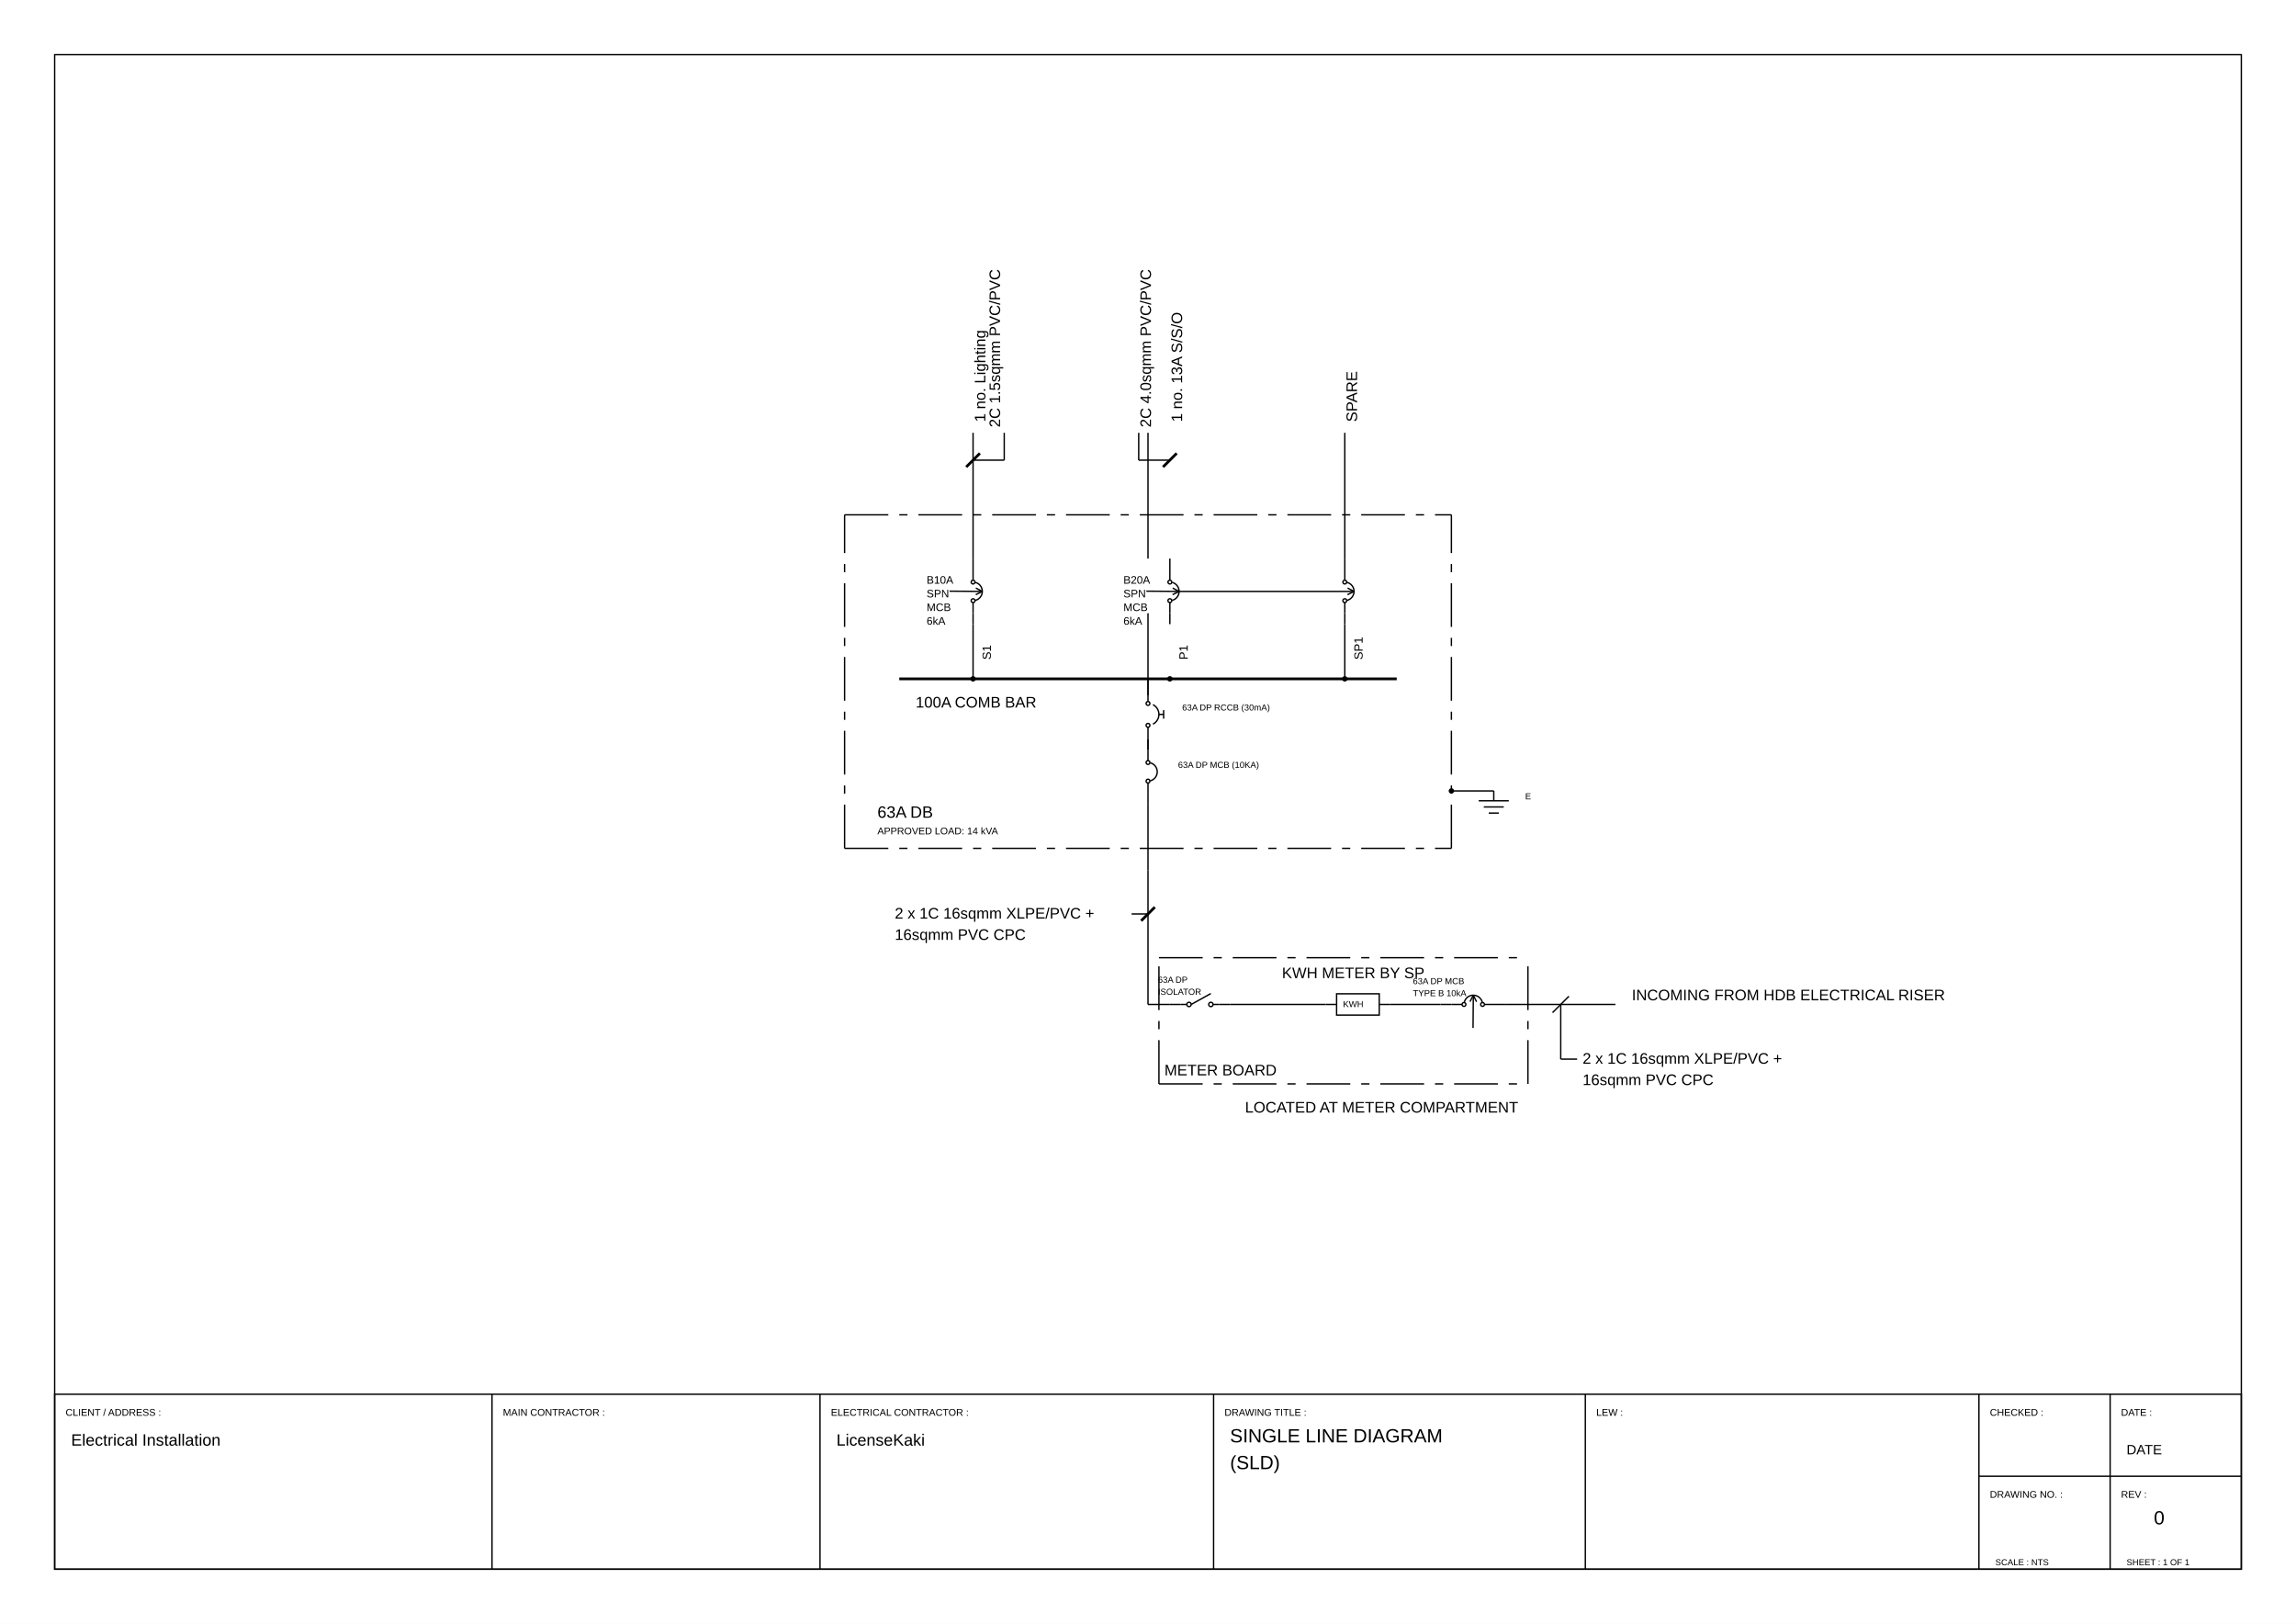
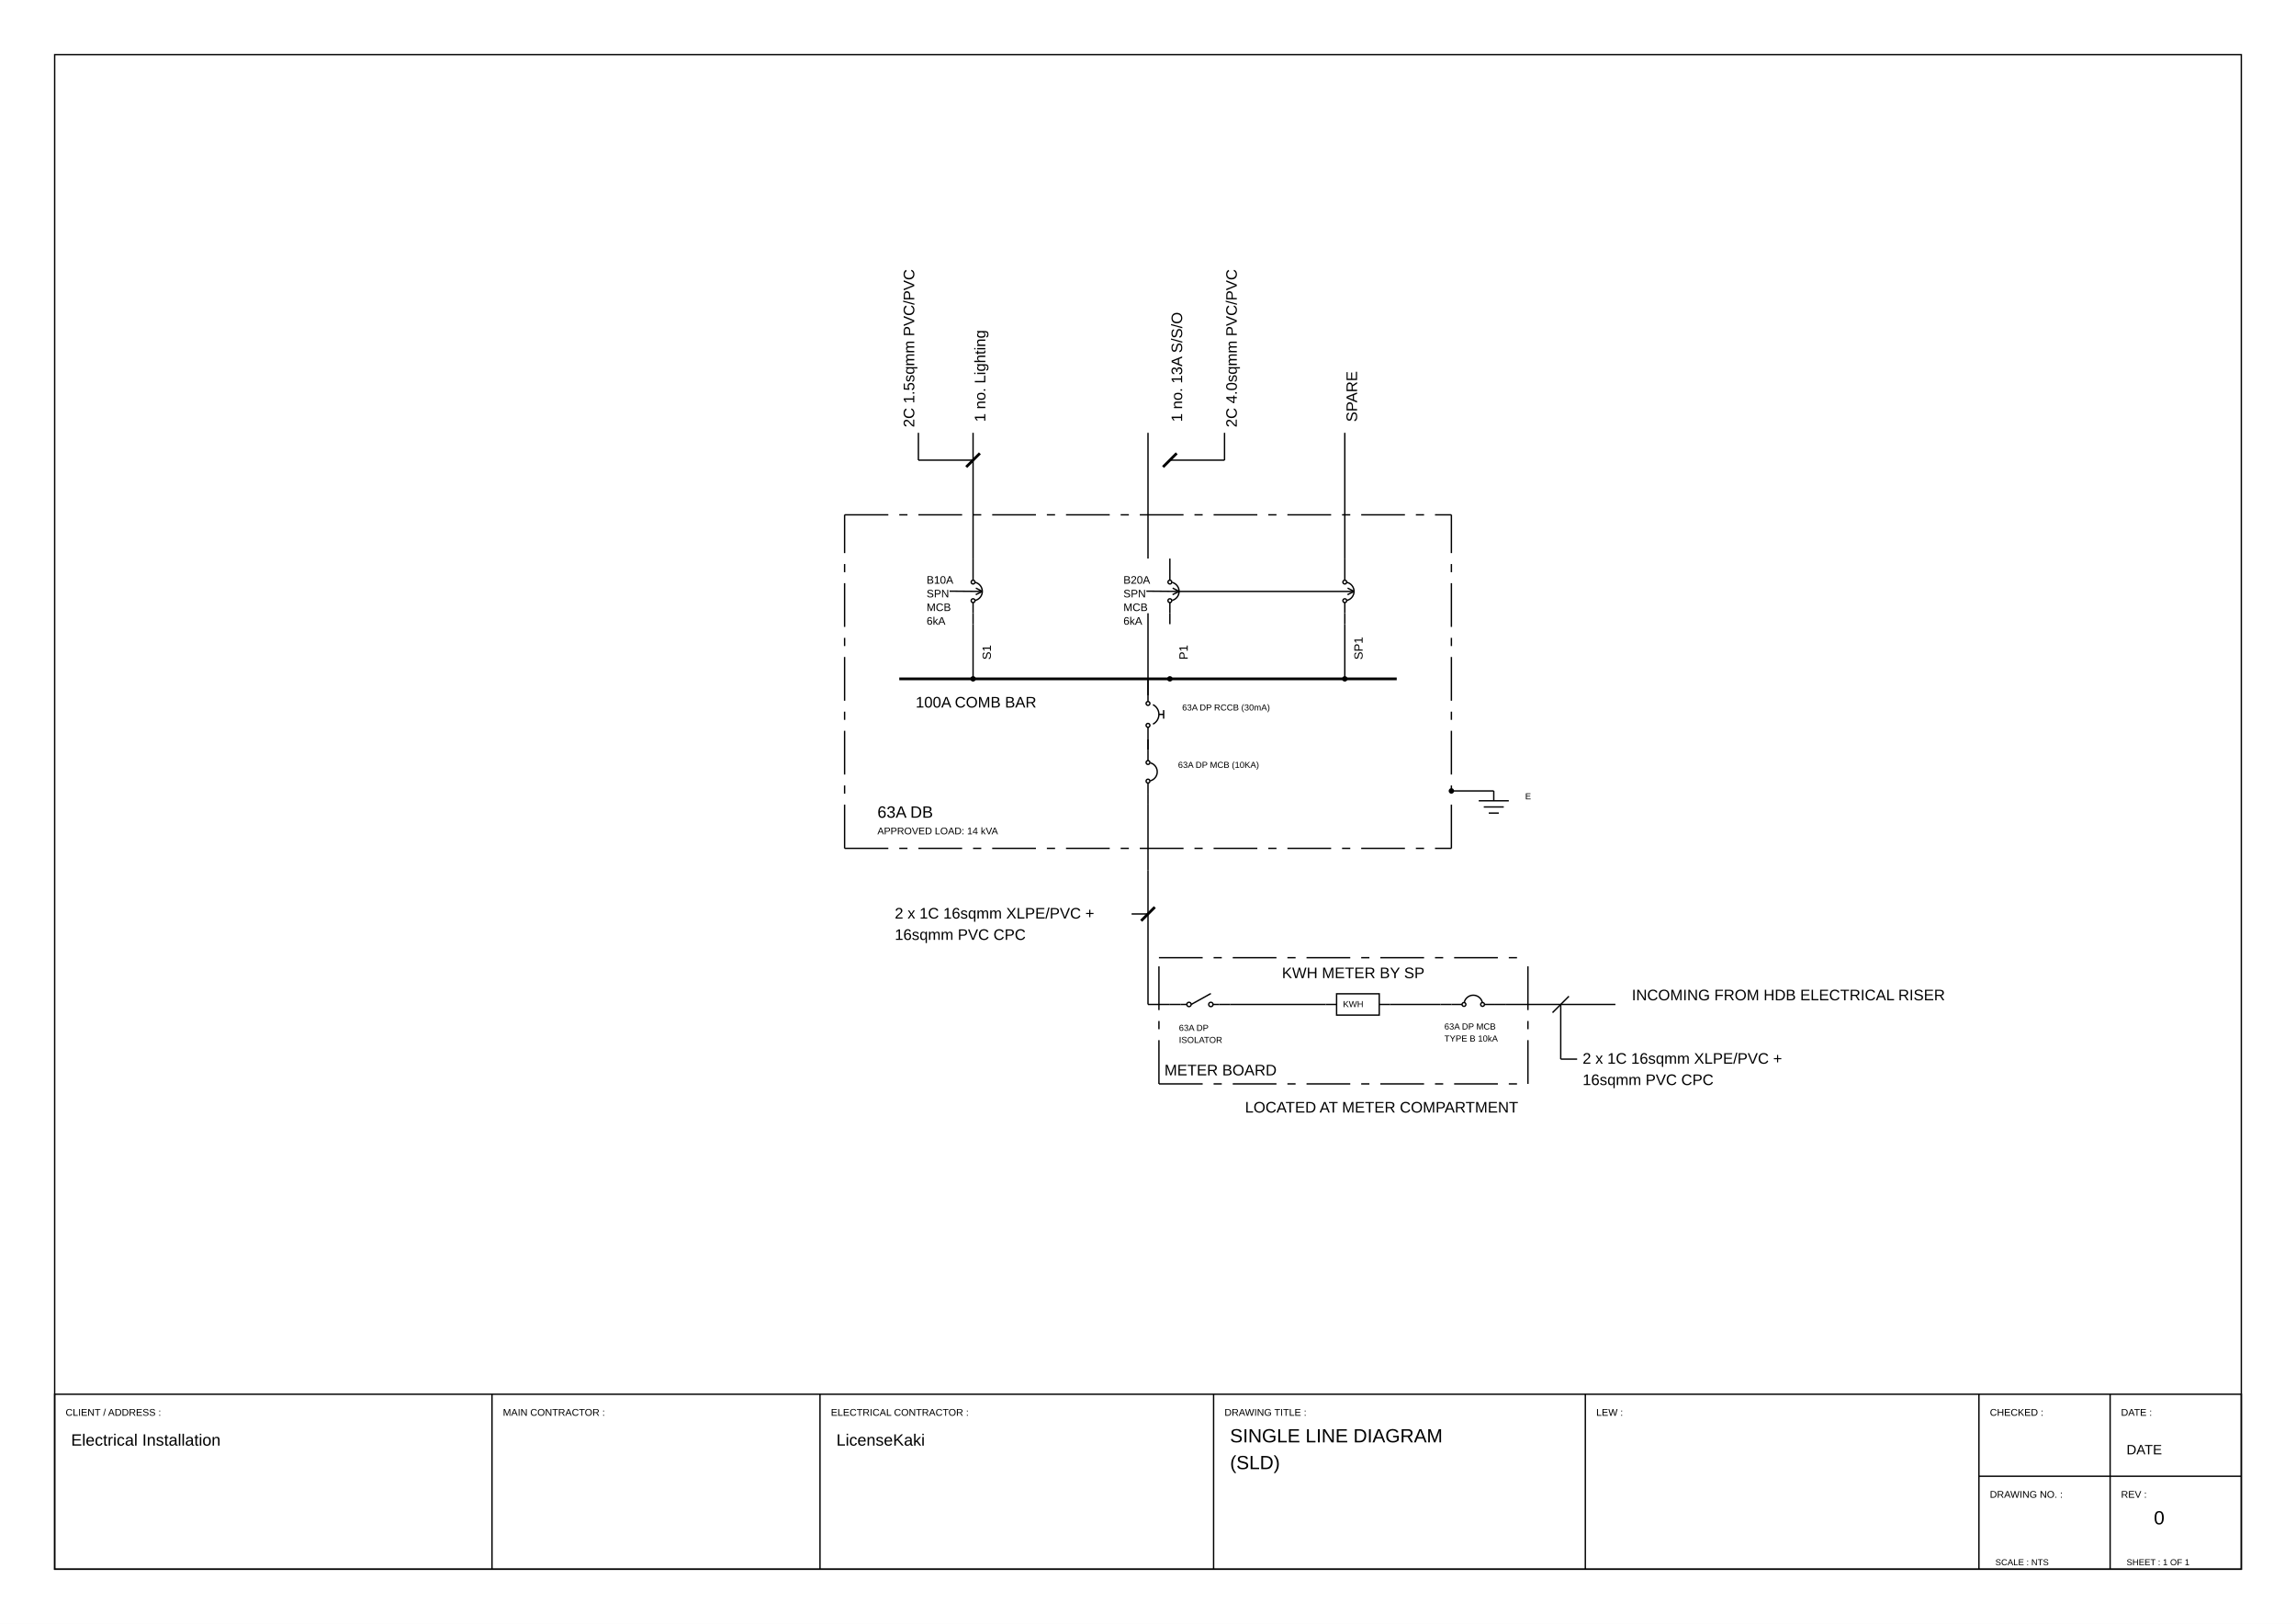
<svg xmlns="http://www.w3.org/2000/svg" viewBox="0 0 420.0 297.0" width="420.0mm" height="297.0mm">
  <rect width="420.0" height="297.0" fill="white" />
  <polygon points="10.00,287.00 410.00,287.00 410.00,10.00 10.00,10.00" stroke="#000000" stroke-width="0.25" fill="none" />
  <polygon points="10.00,287.00 410.00,287.00 410.00,255.00 10.00,255.00" stroke="#000000" stroke-width="0.25" fill="none" />
  <line x1="90.00" y1="255.00" x2="90.00" y2="287.00" stroke="#000000" stroke-width="0.25" fill="none" />
  <line x1="150.00" y1="255.00" x2="150.00" y2="287.00" stroke="#000000" stroke-width="0.25" fill="none" />
  <line x1="222.00" y1="255.00" x2="222.00" y2="287.00" stroke="#000000" stroke-width="0.25" fill="none" />
  <line x1="290.00" y1="255.00" x2="290.00" y2="287.00" stroke="#000000" stroke-width="0.25" fill="none" />
  <line x1="362.00" y1="255.00" x2="362.00" y2="287.00" stroke="#000000" stroke-width="0.25" fill="none" />
  <line x1="362.00" y1="270.00" x2="410.00" y2="270.00" stroke="#000000" stroke-width="0.25" fill="none" />
  <line x1="386.00" y1="255.00" x2="386.00" y2="287.00" stroke="#000000" stroke-width="0.25" fill="none" />
  <text x="12.00" y="258.94" font-family="Arial, Helvetica, sans-serif" font-size="1.8" fill="#000000">CLIENT / ADDRESS :</text>
  <text x="92.00" y="258.94" font-family="Arial, Helvetica, sans-serif" font-size="1.8" fill="#000000">MAIN CONTRACTOR :</text>
  <text x="152.00" y="258.94" font-family="Arial, Helvetica, sans-serif" font-size="1.8" fill="#000000">ELECTRICAL CONTRACTOR :</text>
  <text x="224.00" y="258.94" font-family="Arial, Helvetica, sans-serif" font-size="1.8" fill="#000000">DRAWING TITLE :</text>
  <text x="292.00" y="258.94" font-family="Arial, Helvetica, sans-serif" font-size="1.8" fill="#000000">LEW :</text>
  <text x="364.00" y="258.94" font-family="Arial, Helvetica, sans-serif" font-size="1.8" fill="#000000">CHECKED :</text>
  <text x="388.00" y="258.94" font-family="Arial, Helvetica, sans-serif" font-size="1.8" fill="#000000">DATE :</text>
  <text x="364.00" y="273.94" font-family="Arial, Helvetica, sans-serif" font-size="1.8" fill="#000000">DRAWING NO. :</text>
  <text x="388.00" y="273.94" font-family="Arial, Helvetica, sans-serif" font-size="1.8" fill="#000000">REV :</text>
  <circle cx="217.50" cy="183.71" r="0.40" stroke="#000000" stroke-width="0.25" fill="none" />
  <line x1="217.90" y1="183.71" x2="221.50" y2="181.71" stroke="#000000" stroke-width="0.25" fill="none" />
  <circle cx="221.50" cy="183.71" r="0.40" stroke="#000000" stroke-width="0.25" fill="none" />
  <line x1="221.90" y1="183.71" x2="223.00" y2="183.71" stroke="#000000" stroke-width="0.25" fill="none" />
  <line x1="216.00" y1="183.71" x2="217.10" y2="183.71" stroke="#000000" stroke-width="0.25" fill="none" />
  <line x1="223.00" y1="183.71" x2="225.00" y2="183.71" stroke="#000000" stroke-width="0.25" fill="none" />
  <line x1="216.00" y1="183.71" x2="214.00" y2="183.71" stroke="#000000" stroke-width="0.25" fill="none" />
-   <text x="211.82" y="179.74" font-family="Arial, Helvetica, sans-serif" font-size="1.6" fill="#000000">
-     <tspan x="211.82">63A DP</tspan>
-     <tspan x="211.82" dy="2.2">ISOLATOR</tspan>
+   <text x="215.66" y="188.54" font-family="Arial, Helvetica, sans-serif" font-size="1.6" fill="#000000">
+     <tspan x="215.66">63A DP</tspan>
+     <tspan x="215.66" dy="2.2">ISOLATOR</tspan>
  </text>
  <polygon points="244.50,185.66 252.30,185.66 252.30,181.76 244.50,181.76" stroke="#000000" stroke-width="0.25" fill="none" />
  <text x="245.67" y="184.19" font-family="Arial, Helvetica, sans-serif" font-size="1.6" fill="#000000">KWH</text>
  <line x1="252.30" y1="183.71" x2="254.30" y2="183.71" stroke="#000000" stroke-width="0.25" fill="none" />
  <line x1="244.50" y1="183.71" x2="242.50" y2="183.71" stroke="#000000" stroke-width="0.25" fill="none" />
  <text x="234.50" y="178.90" font-family="Arial, Helvetica, sans-serif" font-size="2.8" fill="#000000">KWH METER BY SP</text>
  <circle cx="267.80" cy="183.71" r="0.35" stroke="#000000" stroke-width="0.25" fill="none" />
  <circle cx="271.20" cy="183.71" r="0.35" stroke="#000000" stroke-width="0.25" fill="none" />
  <path d="M 271.15,183.30 A 1.70,1.70 0 0,0 267.86,183.28" stroke="#000000" stroke-width="0.25" fill="none" />
-   <line x1="269.46" y1="188.01" x2="269.51" y2="182.01" stroke="#000000" stroke-width="0.25" fill="none" />
-   <line x1="269.51" y1="182.01" x2="270.10" y2="183.22" stroke="#000000" stroke-width="0.25" fill="none" />
-   <line x1="269.51" y1="182.01" x2="268.90" y2="183.20" stroke="#000000" stroke-width="0.25" fill="none" />
  <line x1="271.55" y1="183.71" x2="273.50" y2="183.71" stroke="#000000" stroke-width="0.25" fill="none" />
  <line x1="265.50" y1="183.71" x2="267.45" y2="183.71" stroke="#000000" stroke-width="0.25" fill="none" />
  <line x1="273.50" y1="183.71" x2="275.50" y2="183.71" stroke="#000000" stroke-width="0.25" fill="none" />
  <line x1="265.50" y1="183.71" x2="263.50" y2="183.71" stroke="#000000" stroke-width="0.25" fill="none" />
-   <text x="258.46" y="179.99" font-family="Arial, Helvetica, sans-serif" font-size="1.6" fill="#000000">
-     <tspan x="258.46">63A DP MCB</tspan>
-     <tspan x="258.46" dy="2.2">TYPE B 10kA</tspan>
+   <text x="264.22" y="188.29" font-family="Arial, Helvetica, sans-serif" font-size="1.6" fill="#000000">
+     <tspan x="264.22">63A DP MCB</tspan>
+     <tspan x="264.22" dy="2.2">TYPE B 10kA</tspan>
  </text>
  <text x="298.50" y="182.95" font-family="Arial, Helvetica, sans-serif" font-size="2.8" fill="#000000">INCOMING FROM HDB ELECTRICAL RISER</text>
  <text x="289.50" y="194.55" font-family="Arial, Helvetica, sans-serif" font-size="2.8" fill="#000000">
    <tspan x="289.50">2 x 1C 16sqmm XLPE/PVC +</tspan>
    <tspan x="289.50" dy="3.9">16sqmm PVC CPC</tspan>
  </text>
  <text x="163.68" y="168.00" font-family="Arial, Helvetica, sans-serif" font-size="2.8" fill="#000000">
    <tspan x="163.68">2 x 1C 16sqmm XLPE/PVC +</tspan>
    <tspan x="163.68" dy="3.9">16sqmm PVC CPC</tspan>
  </text>
  <text x="213.00" y="196.68" font-family="Arial, Helvetica, sans-serif" font-size="2.8" fill="#000000">METER BOARD</text>
  <text x="227.75" y="203.48" font-family="Arial, Helvetica, sans-serif" font-size="2.8" fill="#000000">LOCATED AT METER COMPARTMENT</text>
  <circle cx="210.00" cy="142.86" r="0.35" stroke="#000000" stroke-width="0.25" fill="none" />
  <circle cx="210.00" cy="139.46" r="0.35" stroke="#000000" stroke-width="0.25" fill="none" />
  <path d="M 210.41,142.81 A 1.70,1.70 0 0,0 210.43,139.52" stroke="#000000" stroke-width="0.25" fill="none" />
  <line x1="210.00" y1="139.11" x2="210.00" y2="137.16" stroke="#000000" stroke-width="0.25" fill="none" />
  <line x1="210.00" y1="145.16" x2="210.00" y2="143.21" stroke="#000000" stroke-width="0.25" fill="none" />
  <line x1="210.00" y1="137.16" x2="210.00" y2="135.16" stroke="#000000" stroke-width="0.25" fill="none" />
  <line x1="210.00" y1="145.16" x2="210.00" y2="147.16" stroke="#000000" stroke-width="0.25" fill="none" />
  <text x="215.50" y="140.44" font-family="Arial, Helvetica, sans-serif" font-size="1.6" fill="#000000">63A DP MCB (10KA)</text>
  <circle cx="210.00" cy="132.66" r="0.35" stroke="#000000" stroke-width="0.25" fill="none" />
  <circle cx="210.00" cy="128.66" r="0.35" stroke="#000000" stroke-width="0.25" fill="none" />
  <path d="M 210.91,132.44 A 2.00,2.00 0 0,0 210.91,128.88" stroke="#000000" stroke-width="0.25" fill="none" />
  <line x1="210.00" y1="128.31" x2="210.00" y2="126.16" stroke="#000000" stroke-width="0.25" fill="none" />
  <line x1="210.00" y1="135.16" x2="210.00" y2="133.01" stroke="#000000" stroke-width="0.25" fill="none" />
  <line x1="212.00" y1="130.66" x2="212.86" y2="130.66" stroke="#000000" stroke-width="0.25" fill="none" />
  <line x1="212.86" y1="131.44" x2="212.86" y2="129.88" stroke="#000000" stroke-width="0.25" fill="none" />
  <line x1="210.00" y1="126.16" x2="210.00" y2="124.16" stroke="#000000" stroke-width="0.25" fill="none" />
  <line x1="210.00" y1="135.16" x2="210.00" y2="137.16" stroke="#000000" stroke-width="0.25" fill="none" />
  <text x="216.25" y="129.94" font-family="Arial, Helvetica, sans-serif" font-size="1.6" fill="#000000">63A DP RCCB (30mA)</text>
  <line x1="164.50" y1="124.16" x2="255.50" y2="124.16" stroke="#000000" stroke-width="0.50" fill="none" />
  <text x="167.50" y="129.40" font-family="Arial, Helvetica, sans-serif" font-size="2.8" fill="#000000">100A COMB BAR</text>
  <text x="179.50" y="122.42" font-family="Arial, Helvetica, sans-serif" font-size="2.2" fill="#000000" transform="rotate(-90.0,179.50,120.66)">S1</text>
  <circle cx="178.00" cy="109.86" r="0.35" stroke="#000000" stroke-width="0.25" fill="none" />
  <circle cx="178.00" cy="106.46" r="0.35" stroke="#000000" stroke-width="0.25" fill="none" />
  <path d="M 178.41,109.81 A 1.70,1.70 0 0,0 178.43,106.52" stroke="#000000" stroke-width="0.25" fill="none" />
  <line x1="173.70" y1="108.12" x2="179.70" y2="108.17" stroke="#000000" stroke-width="0.25" fill="none" />
  <line x1="179.70" y1="108.17" x2="178.49" y2="108.76" stroke="#000000" stroke-width="0.25" fill="none" />
  <line x1="179.70" y1="108.17" x2="178.51" y2="107.56" stroke="#000000" stroke-width="0.25" fill="none" />
  <line x1="178.00" y1="106.11" x2="178.00" y2="104.16" stroke="#000000" stroke-width="0.25" fill="none" />
  <line x1="178.00" y1="112.16" x2="178.00" y2="110.21" stroke="#000000" stroke-width="0.25" fill="none" />
  <line x1="178.00" y1="104.16" x2="178.00" y2="102.16" stroke="#000000" stroke-width="0.25" fill="none" />
  <line x1="178.00" y1="112.16" x2="178.00" y2="114.16" stroke="#000000" stroke-width="0.25" fill="none" />
  <text x="169.50" y="106.76" font-family="Arial, Helvetica, sans-serif" font-size="2.0" fill="#000000">B10A</text>
  <text x="169.50" y="109.26" font-family="Arial, Helvetica, sans-serif" font-size="2.0" fill="#000000">SPN</text>
  <text x="169.50" y="111.76" font-family="Arial, Helvetica, sans-serif" font-size="2.0" fill="#000000">MCB</text>
  <text x="169.50" y="114.26" font-family="Arial, Helvetica, sans-serif" font-size="2.0" fill="#000000">6kA</text>
  <text x="178.00" y="79.40" font-family="Arial, Helvetica, sans-serif" font-size="2.8" fill="#000000" transform="rotate(-90.0,178.00,77.16)">1 no. Lighting</text>
  <text x="215.50" y="122.42" font-family="Arial, Helvetica, sans-serif" font-size="2.2" fill="#000000" transform="rotate(-90.0,215.50,120.66)">P1</text>
  <circle cx="214.00" cy="109.86" r="0.35" stroke="#000000" stroke-width="0.25" fill="none" />
  <circle cx="214.00" cy="106.46" r="0.35" stroke="#000000" stroke-width="0.25" fill="none" />
  <path d="M 214.41,109.81 A 1.70,1.70 0 0,0 214.43,106.52" stroke="#000000" stroke-width="0.25" fill="none" />
  <line x1="209.70" y1="108.12" x2="215.70" y2="108.17" stroke="#000000" stroke-width="0.25" fill="none" />
  <line x1="215.70" y1="108.17" x2="214.49" y2="108.76" stroke="#000000" stroke-width="0.25" fill="none" />
  <line x1="215.70" y1="108.17" x2="214.51" y2="107.56" stroke="#000000" stroke-width="0.25" fill="none" />
  <line x1="214.00" y1="106.11" x2="214.00" y2="104.16" stroke="#000000" stroke-width="0.25" fill="none" />
  <line x1="214.00" y1="112.16" x2="214.00" y2="110.21" stroke="#000000" stroke-width="0.25" fill="none" />
  <line x1="214.00" y1="104.16" x2="214.00" y2="102.16" stroke="#000000" stroke-width="0.25" fill="none" />
  <line x1="214.00" y1="112.16" x2="214.00" y2="114.16" stroke="#000000" stroke-width="0.25" fill="none" />
  <text x="205.50" y="106.76" font-family="Arial, Helvetica, sans-serif" font-size="2.0" fill="#000000">B20A</text>
  <text x="205.50" y="109.26" font-family="Arial, Helvetica, sans-serif" font-size="2.0" fill="#000000">SPN</text>
  <text x="205.50" y="111.76" font-family="Arial, Helvetica, sans-serif" font-size="2.0" fill="#000000">MCB</text>
  <text x="205.50" y="114.26" font-family="Arial, Helvetica, sans-serif" font-size="2.0" fill="#000000">6kA</text>
  <text x="214.00" y="79.40" font-family="Arial, Helvetica, sans-serif" font-size="2.8" fill="#000000" transform="rotate(-90.0,214.00,77.16)">1 no. 13A S/S/O</text>
  <text x="247.50" y="122.42" font-family="Arial, Helvetica, sans-serif" font-size="2.2" fill="#000000" transform="rotate(-90.0,247.50,120.66)">SP1</text>
  <circle cx="246.00" cy="109.86" r="0.35" stroke="#000000" stroke-width="0.25" fill="none" />
  <circle cx="246.00" cy="106.46" r="0.35" stroke="#000000" stroke-width="0.25" fill="none" />
  <path d="M 246.41,109.81 A 1.70,1.70 0 0,0 246.43,106.52" stroke="#000000" stroke-width="0.25" fill="none" />
  <line x1="246.00" y1="106.11" x2="246.00" y2="104.16" stroke="#000000" stroke-width="0.25" fill="none" />
  <line x1="246.00" y1="112.16" x2="246.00" y2="110.21" stroke="#000000" stroke-width="0.25" fill="none" />
  <line x1="246.00" y1="104.16" x2="246.00" y2="102.16" stroke="#000000" stroke-width="0.25" fill="none" />
  <line x1="246.00" y1="112.16" x2="246.00" y2="114.16" stroke="#000000" stroke-width="0.25" fill="none" />
  <line x1="215.70" y1="108.17" x2="247.70" y2="108.17" stroke="#000000" stroke-width="0.25" fill="none" />
  <line x1="247.70" y1="108.17" x2="246.49" y2="108.76" stroke="#000000" stroke-width="0.25" fill="none" />
  <line x1="247.70" y1="108.17" x2="246.51" y2="107.56" stroke="#000000" stroke-width="0.25" fill="none" />
  <text x="246.00" y="79.40" font-family="Arial, Helvetica, sans-serif" font-size="2.8" fill="#000000" transform="rotate(-90.0,246.00,77.16)">SPARE</text>
-   <text x="180.70" y="80.40" font-family="Arial, Helvetica, sans-serif" font-size="2.8" fill="#000000" transform="rotate(-90.0,180.70,78.16)">2C 1.5sqmm PVC/PVC</text>
-   <text x="208.30" y="80.40" font-family="Arial, Helvetica, sans-serif" font-size="2.8" fill="#000000" transform="rotate(-90.0,208.30,78.16)">2C 4.0sqmm PVC/PVC</text>
+   <text x="165.00" y="80.40" font-family="Arial, Helvetica, sans-serif" font-size="2.8" fill="#000000" transform="rotate(-90.0,165.00,78.16)">2C 1.5sqmm PVC/PVC</text>
+   <text x="224.00" y="80.40" font-family="Arial, Helvetica, sans-serif" font-size="2.8" fill="#000000" transform="rotate(-90.0,224.00,78.16)">2C 4.0sqmm PVC/PVC</text>
  <text x="160.50" y="149.56" font-family="Arial, Helvetica, sans-serif" font-size="3.0" fill="#000000">63A DB</text>
  <text x="160.50" y="152.60" font-family="Arial, Helvetica, sans-serif" font-size="1.8" fill="#000000">APPROVED LOAD: 14 kVA</text>
  <line x1="273.25" y1="144.66" x2="273.25" y2="146.46" stroke="#000000" stroke-width="0.25" fill="none" />
  <line x1="270.50" y1="146.46" x2="276.00" y2="146.46" stroke="#000000" stroke-width="0.25" fill="none" />
  <line x1="271.42" y1="147.59" x2="275.08" y2="147.59" stroke="#000000" stroke-width="0.25" fill="none" />
  <line x1="272.33" y1="148.71" x2="274.17" y2="148.71" stroke="#000000" stroke-width="0.25" fill="none" />
  <text x="279.00" y="146.19" font-family="Arial, Helvetica, sans-serif" font-size="1.6" fill="#000000">E</text>
  <line x1="210.00" y1="183.71" x2="214.00" y2="183.71" stroke="#000000" stroke-width="0.25" fill="none" />
  <line x1="225.00" y1="183.71" x2="242.50" y2="183.71" stroke="#000000" stroke-width="0.25" fill="none" />
  <line x1="254.30" y1="183.71" x2="263.50" y2="183.71" stroke="#000000" stroke-width="0.25" fill="none" />
  <line x1="275.50" y1="183.71" x2="295.50" y2="183.71" stroke="#000000" stroke-width="0.25" fill="none" />
  <line x1="284.00" y1="185.21" x2="287.00" y2="182.21" stroke="#000000" stroke-width="0.25" fill="none" />
  <line x1="285.50" y1="183.71" x2="285.50" y2="193.71" stroke="#000000" stroke-width="0.25" fill="none" />
  <line x1="285.50" y1="193.71" x2="288.50" y2="193.71" stroke="#000000" stroke-width="0.25" fill="none" />
  <line x1="210.00" y1="183.71" x2="210.00" y2="159.16" stroke="#000000" stroke-width="0.25" fill="none" />
  <line x1="210.00" y1="167.16" x2="207.00" y2="167.16" stroke="#000000" stroke-width="0.25" fill="none" />
  <line x1="210.00" y1="159.16" x2="210.00" y2="147.16" stroke="#000000" stroke-width="0.25" fill="none" />
  <line x1="210.00" y1="127.16" x2="210.00" y2="124.16" stroke="#000000" stroke-width="0.25" fill="none" />
  <line x1="178.00" y1="124.16" x2="178.00" y2="114.16" stroke="#000000" stroke-width="0.25" fill="none" />
  <line x1="178.00" y1="102.16" x2="178.00" y2="79.16" stroke="#000000" stroke-width="0.25" fill="none" />
  <line x1="210.00" y1="124.16" x2="210.00" y2="112.16" stroke="#000000" stroke-width="0.25" fill="none" />
  <line x1="210.00" y1="102.16" x2="210.00" y2="79.16" stroke="#000000" stroke-width="0.25" fill="none" />
  <line x1="246.00" y1="124.16" x2="246.00" y2="114.16" stroke="#000000" stroke-width="0.25" fill="none" />
  <line x1="246.00" y1="102.16" x2="246.00" y2="79.16" stroke="#000000" stroke-width="0.25" fill="none" />
-   <line x1="183.70" y1="84.16" x2="178.00" y2="84.16" stroke="#000000" stroke-width="0.25" fill="none" />
-   <line x1="183.70" y1="84.16" x2="183.70" y2="79.16" stroke="#000000" stroke-width="0.25" fill="none" />
-   <line x1="214.00" y1="84.16" x2="208.30" y2="84.16" stroke="#000000" stroke-width="0.25" fill="none" />
-   <line x1="208.30" y1="84.16" x2="208.30" y2="79.16" stroke="#000000" stroke-width="0.25" fill="none" />
+   <line x1="168.00" y1="84.16" x2="178.00" y2="84.16" stroke="#000000" stroke-width="0.25" fill="none" />
+   <line x1="168.00" y1="84.16" x2="168.00" y2="79.16" stroke="#000000" stroke-width="0.25" fill="none" />
+   <line x1="214.00" y1="84.16" x2="224.00" y2="84.16" stroke="#000000" stroke-width="0.25" fill="none" />
+   <line x1="224.00" y1="84.16" x2="224.00" y2="79.16" stroke="#000000" stroke-width="0.25" fill="none" />
  <line x1="265.50" y1="144.66" x2="273.25" y2="144.66" stroke="#000000" stroke-width="0.25" fill="none" />
  <line x1="208.75" y1="168.41" x2="211.25" y2="165.91" stroke="#000000" stroke-width="0.50" fill="none" />
  <line x1="176.75" y1="85.41" x2="179.25" y2="82.91" stroke="#000000" stroke-width="0.50" fill="none" />
  <line x1="212.75" y1="85.41" x2="215.25" y2="82.91" stroke="#000000" stroke-width="0.50" fill="none" />
  <line x1="212.00" y1="198.24" x2="220.00" y2="198.24" stroke="#000000" stroke-width="0.25" fill="none" />
  <line x1="222.00" y1="198.24" x2="223.50" y2="198.24" stroke="#000000" stroke-width="0.25" fill="none" />
  <line x1="225.50" y1="198.24" x2="233.50" y2="198.24" stroke="#000000" stroke-width="0.25" fill="none" />
  <line x1="235.50" y1="198.24" x2="237.00" y2="198.24" stroke="#000000" stroke-width="0.25" fill="none" />
  <line x1="239.00" y1="198.24" x2="247.00" y2="198.24" stroke="#000000" stroke-width="0.25" fill="none" />
  <line x1="249.00" y1="198.24" x2="250.50" y2="198.24" stroke="#000000" stroke-width="0.25" fill="none" />
  <line x1="252.50" y1="198.24" x2="260.50" y2="198.24" stroke="#000000" stroke-width="0.25" fill="none" />
  <line x1="262.50" y1="198.24" x2="264.00" y2="198.24" stroke="#000000" stroke-width="0.25" fill="none" />
  <line x1="266.00" y1="198.24" x2="274.00" y2="198.24" stroke="#000000" stroke-width="0.25" fill="none" />
  <line x1="276.00" y1="198.24" x2="277.50" y2="198.24" stroke="#000000" stroke-width="0.25" fill="none" />
  <line x1="212.00" y1="175.16" x2="220.00" y2="175.16" stroke="#000000" stroke-width="0.25" fill="none" />
  <line x1="222.00" y1="175.16" x2="223.50" y2="175.16" stroke="#000000" stroke-width="0.25" fill="none" />
  <line x1="225.50" y1="175.16" x2="233.50" y2="175.16" stroke="#000000" stroke-width="0.25" fill="none" />
  <line x1="235.50" y1="175.16" x2="237.00" y2="175.16" stroke="#000000" stroke-width="0.25" fill="none" />
  <line x1="239.00" y1="175.16" x2="247.00" y2="175.16" stroke="#000000" stroke-width="0.25" fill="none" />
  <line x1="249.00" y1="175.16" x2="250.50" y2="175.16" stroke="#000000" stroke-width="0.25" fill="none" />
  <line x1="252.50" y1="175.16" x2="260.50" y2="175.16" stroke="#000000" stroke-width="0.25" fill="none" />
  <line x1="262.50" y1="175.16" x2="264.00" y2="175.16" stroke="#000000" stroke-width="0.25" fill="none" />
  <line x1="266.00" y1="175.16" x2="274.00" y2="175.16" stroke="#000000" stroke-width="0.25" fill="none" />
  <line x1="276.00" y1="175.16" x2="277.50" y2="175.16" stroke="#000000" stroke-width="0.25" fill="none" />
  <line x1="212.00" y1="198.24" x2="212.00" y2="190.24" stroke="#000000" stroke-width="0.25" fill="none" />
  <line x1="212.00" y1="188.24" x2="212.00" y2="186.74" stroke="#000000" stroke-width="0.25" fill="none" />
  <line x1="212.00" y1="184.74" x2="212.00" y2="176.74" stroke="#000000" stroke-width="0.25" fill="none" />
  <line x1="279.50" y1="198.24" x2="279.50" y2="190.24" stroke="#000000" stroke-width="0.25" fill="none" />
  <line x1="279.50" y1="188.24" x2="279.50" y2="186.74" stroke="#000000" stroke-width="0.25" fill="none" />
  <line x1="279.50" y1="184.74" x2="279.50" y2="176.74" stroke="#000000" stroke-width="0.25" fill="none" />
  <line x1="154.50" y1="155.16" x2="162.50" y2="155.16" stroke="#000000" stroke-width="0.25" fill="none" />
  <line x1="164.50" y1="155.16" x2="166.00" y2="155.16" stroke="#000000" stroke-width="0.25" fill="none" />
  <line x1="168.00" y1="155.16" x2="176.00" y2="155.16" stroke="#000000" stroke-width="0.25" fill="none" />
  <line x1="178.00" y1="155.16" x2="179.50" y2="155.16" stroke="#000000" stroke-width="0.25" fill="none" />
  <line x1="181.50" y1="155.16" x2="189.50" y2="155.16" stroke="#000000" stroke-width="0.25" fill="none" />
  <line x1="191.50" y1="155.16" x2="193.00" y2="155.16" stroke="#000000" stroke-width="0.25" fill="none" />
  <line x1="195.00" y1="155.16" x2="203.00" y2="155.16" stroke="#000000" stroke-width="0.25" fill="none" />
  <line x1="205.00" y1="155.16" x2="206.50" y2="155.16" stroke="#000000" stroke-width="0.25" fill="none" />
  <line x1="208.50" y1="155.16" x2="216.50" y2="155.16" stroke="#000000" stroke-width="0.25" fill="none" />
  <line x1="218.50" y1="155.16" x2="220.00" y2="155.16" stroke="#000000" stroke-width="0.25" fill="none" />
  <line x1="222.00" y1="155.16" x2="230.00" y2="155.16" stroke="#000000" stroke-width="0.25" fill="none" />
  <line x1="232.00" y1="155.16" x2="233.50" y2="155.16" stroke="#000000" stroke-width="0.25" fill="none" />
  <line x1="235.50" y1="155.16" x2="243.50" y2="155.16" stroke="#000000" stroke-width="0.25" fill="none" />
  <line x1="245.50" y1="155.16" x2="247.00" y2="155.16" stroke="#000000" stroke-width="0.25" fill="none" />
  <line x1="249.00" y1="155.16" x2="257.00" y2="155.16" stroke="#000000" stroke-width="0.25" fill="none" />
  <line x1="259.00" y1="155.16" x2="260.50" y2="155.16" stroke="#000000" stroke-width="0.25" fill="none" />
  <line x1="262.50" y1="155.16" x2="265.50" y2="155.16" stroke="#000000" stroke-width="0.25" fill="none" />
  <line x1="154.50" y1="94.16" x2="162.50" y2="94.16" stroke="#000000" stroke-width="0.25" fill="none" />
  <line x1="164.50" y1="94.16" x2="166.00" y2="94.16" stroke="#000000" stroke-width="0.25" fill="none" />
  <line x1="168.00" y1="94.16" x2="176.00" y2="94.16" stroke="#000000" stroke-width="0.25" fill="none" />
  <line x1="178.00" y1="94.16" x2="179.50" y2="94.16" stroke="#000000" stroke-width="0.25" fill="none" />
  <line x1="181.50" y1="94.16" x2="189.50" y2="94.16" stroke="#000000" stroke-width="0.25" fill="none" />
  <line x1="191.50" y1="94.16" x2="193.00" y2="94.16" stroke="#000000" stroke-width="0.25" fill="none" />
  <line x1="195.00" y1="94.16" x2="203.00" y2="94.16" stroke="#000000" stroke-width="0.25" fill="none" />
  <line x1="205.00" y1="94.16" x2="206.50" y2="94.16" stroke="#000000" stroke-width="0.25" fill="none" />
  <line x1="208.50" y1="94.16" x2="216.50" y2="94.16" stroke="#000000" stroke-width="0.25" fill="none" />
  <line x1="218.50" y1="94.16" x2="220.00" y2="94.16" stroke="#000000" stroke-width="0.25" fill="none" />
  <line x1="222.00" y1="94.16" x2="230.00" y2="94.16" stroke="#000000" stroke-width="0.25" fill="none" />
  <line x1="232.00" y1="94.16" x2="233.50" y2="94.16" stroke="#000000" stroke-width="0.25" fill="none" />
  <line x1="235.50" y1="94.16" x2="243.50" y2="94.16" stroke="#000000" stroke-width="0.25" fill="none" />
  <line x1="245.50" y1="94.16" x2="247.00" y2="94.16" stroke="#000000" stroke-width="0.25" fill="none" />
  <line x1="249.00" y1="94.16" x2="257.00" y2="94.16" stroke="#000000" stroke-width="0.25" fill="none" />
  <line x1="259.00" y1="94.16" x2="260.50" y2="94.16" stroke="#000000" stroke-width="0.25" fill="none" />
  <line x1="262.50" y1="94.16" x2="265.50" y2="94.16" stroke="#000000" stroke-width="0.25" fill="none" />
  <line x1="154.50" y1="155.16" x2="154.50" y2="147.16" stroke="#000000" stroke-width="0.25" fill="none" />
  <line x1="154.50" y1="145.16" x2="154.50" y2="143.66" stroke="#000000" stroke-width="0.25" fill="none" />
  <line x1="154.50" y1="141.66" x2="154.50" y2="133.66" stroke="#000000" stroke-width="0.25" fill="none" />
  <line x1="154.50" y1="131.66" x2="154.50" y2="130.16" stroke="#000000" stroke-width="0.25" fill="none" />
  <line x1="154.50" y1="128.16" x2="154.50" y2="120.16" stroke="#000000" stroke-width="0.25" fill="none" />
  <line x1="154.50" y1="118.16" x2="154.50" y2="116.66" stroke="#000000" stroke-width="0.25" fill="none" />
  <line x1="154.50" y1="114.66" x2="154.50" y2="106.66" stroke="#000000" stroke-width="0.25" fill="none" />
  <line x1="154.50" y1="104.66" x2="154.50" y2="103.16" stroke="#000000" stroke-width="0.25" fill="none" />
  <line x1="154.50" y1="101.16" x2="154.50" y2="94.16" stroke="#000000" stroke-width="0.25" fill="none" />
  <line x1="265.50" y1="155.16" x2="265.50" y2="147.16" stroke="#000000" stroke-width="0.25" fill="none" />
  <line x1="265.50" y1="145.16" x2="265.50" y2="143.66" stroke="#000000" stroke-width="0.25" fill="none" />
  <line x1="265.50" y1="141.66" x2="265.50" y2="133.66" stroke="#000000" stroke-width="0.25" fill="none" />
  <line x1="265.50" y1="131.66" x2="265.50" y2="130.16" stroke="#000000" stroke-width="0.25" fill="none" />
  <line x1="265.50" y1="128.16" x2="265.50" y2="120.16" stroke="#000000" stroke-width="0.25" fill="none" />
  <line x1="265.50" y1="118.16" x2="265.50" y2="116.66" stroke="#000000" stroke-width="0.25" fill="none" />
  <line x1="265.50" y1="114.66" x2="265.50" y2="106.66" stroke="#000000" stroke-width="0.25" fill="none" />
  <line x1="265.50" y1="104.66" x2="265.50" y2="103.16" stroke="#000000" stroke-width="0.25" fill="none" />
  <line x1="265.50" y1="101.16" x2="265.50" y2="94.16" stroke="#000000" stroke-width="0.25" fill="none" />
  <circle cx="178.00" cy="124.16" r="0.50" fill="rgb(0,0,0)" stroke="none" />
  <circle cx="214.00" cy="124.16" r="0.50" fill="rgb(0,0,0)" stroke="none" />
  <circle cx="246.00" cy="124.16" r="0.50" fill="rgb(0,0,0)" stroke="none" />
  <circle cx="265.50" cy="144.66" r="0.50" fill="rgb(0,0,0)" stroke="none" />
  <text x="13.00" y="264.40" font-family="Arial, Helvetica, sans-serif" font-size="3.0" fill="#000000">Electrical Installation</text>
  <text x="153.00" y="264.40" font-family="Arial, Helvetica, sans-serif" font-size="3.0" fill="#000000">LicenseKaki</text>
  <text x="225.00" y="263.80" font-family="Arial, Helvetica, sans-serif" font-size="3.5" fill="#000000">
    <tspan x="225.00">SINGLE LINE DIAGRAM</tspan>
    <tspan x="225.00" dy="4.9">(SLD)</tspan>
  </text>
  <text x="389.00" y="266.00" font-family="Arial, Helvetica, sans-serif" font-size="2.5" fill="#000000">DATE</text>
  <text x="365.00" y="278.00" font-family="Arial, Helvetica, sans-serif" font-size="2.5" fill="#000000" />
  <text x="394.00" y="278.80" font-family="Arial, Helvetica, sans-serif" font-size="3.5" fill="#000000">0</text>
  <text x="365.00" y="286.28" font-family="Arial, Helvetica, sans-serif" font-size="1.6" fill="#000000">SCALE : NTS</text>
  <text x="389.00" y="286.28" font-family="Arial, Helvetica, sans-serif" font-size="1.6" fill="#000000">SHEET : 1 OF 1</text>
</svg>
